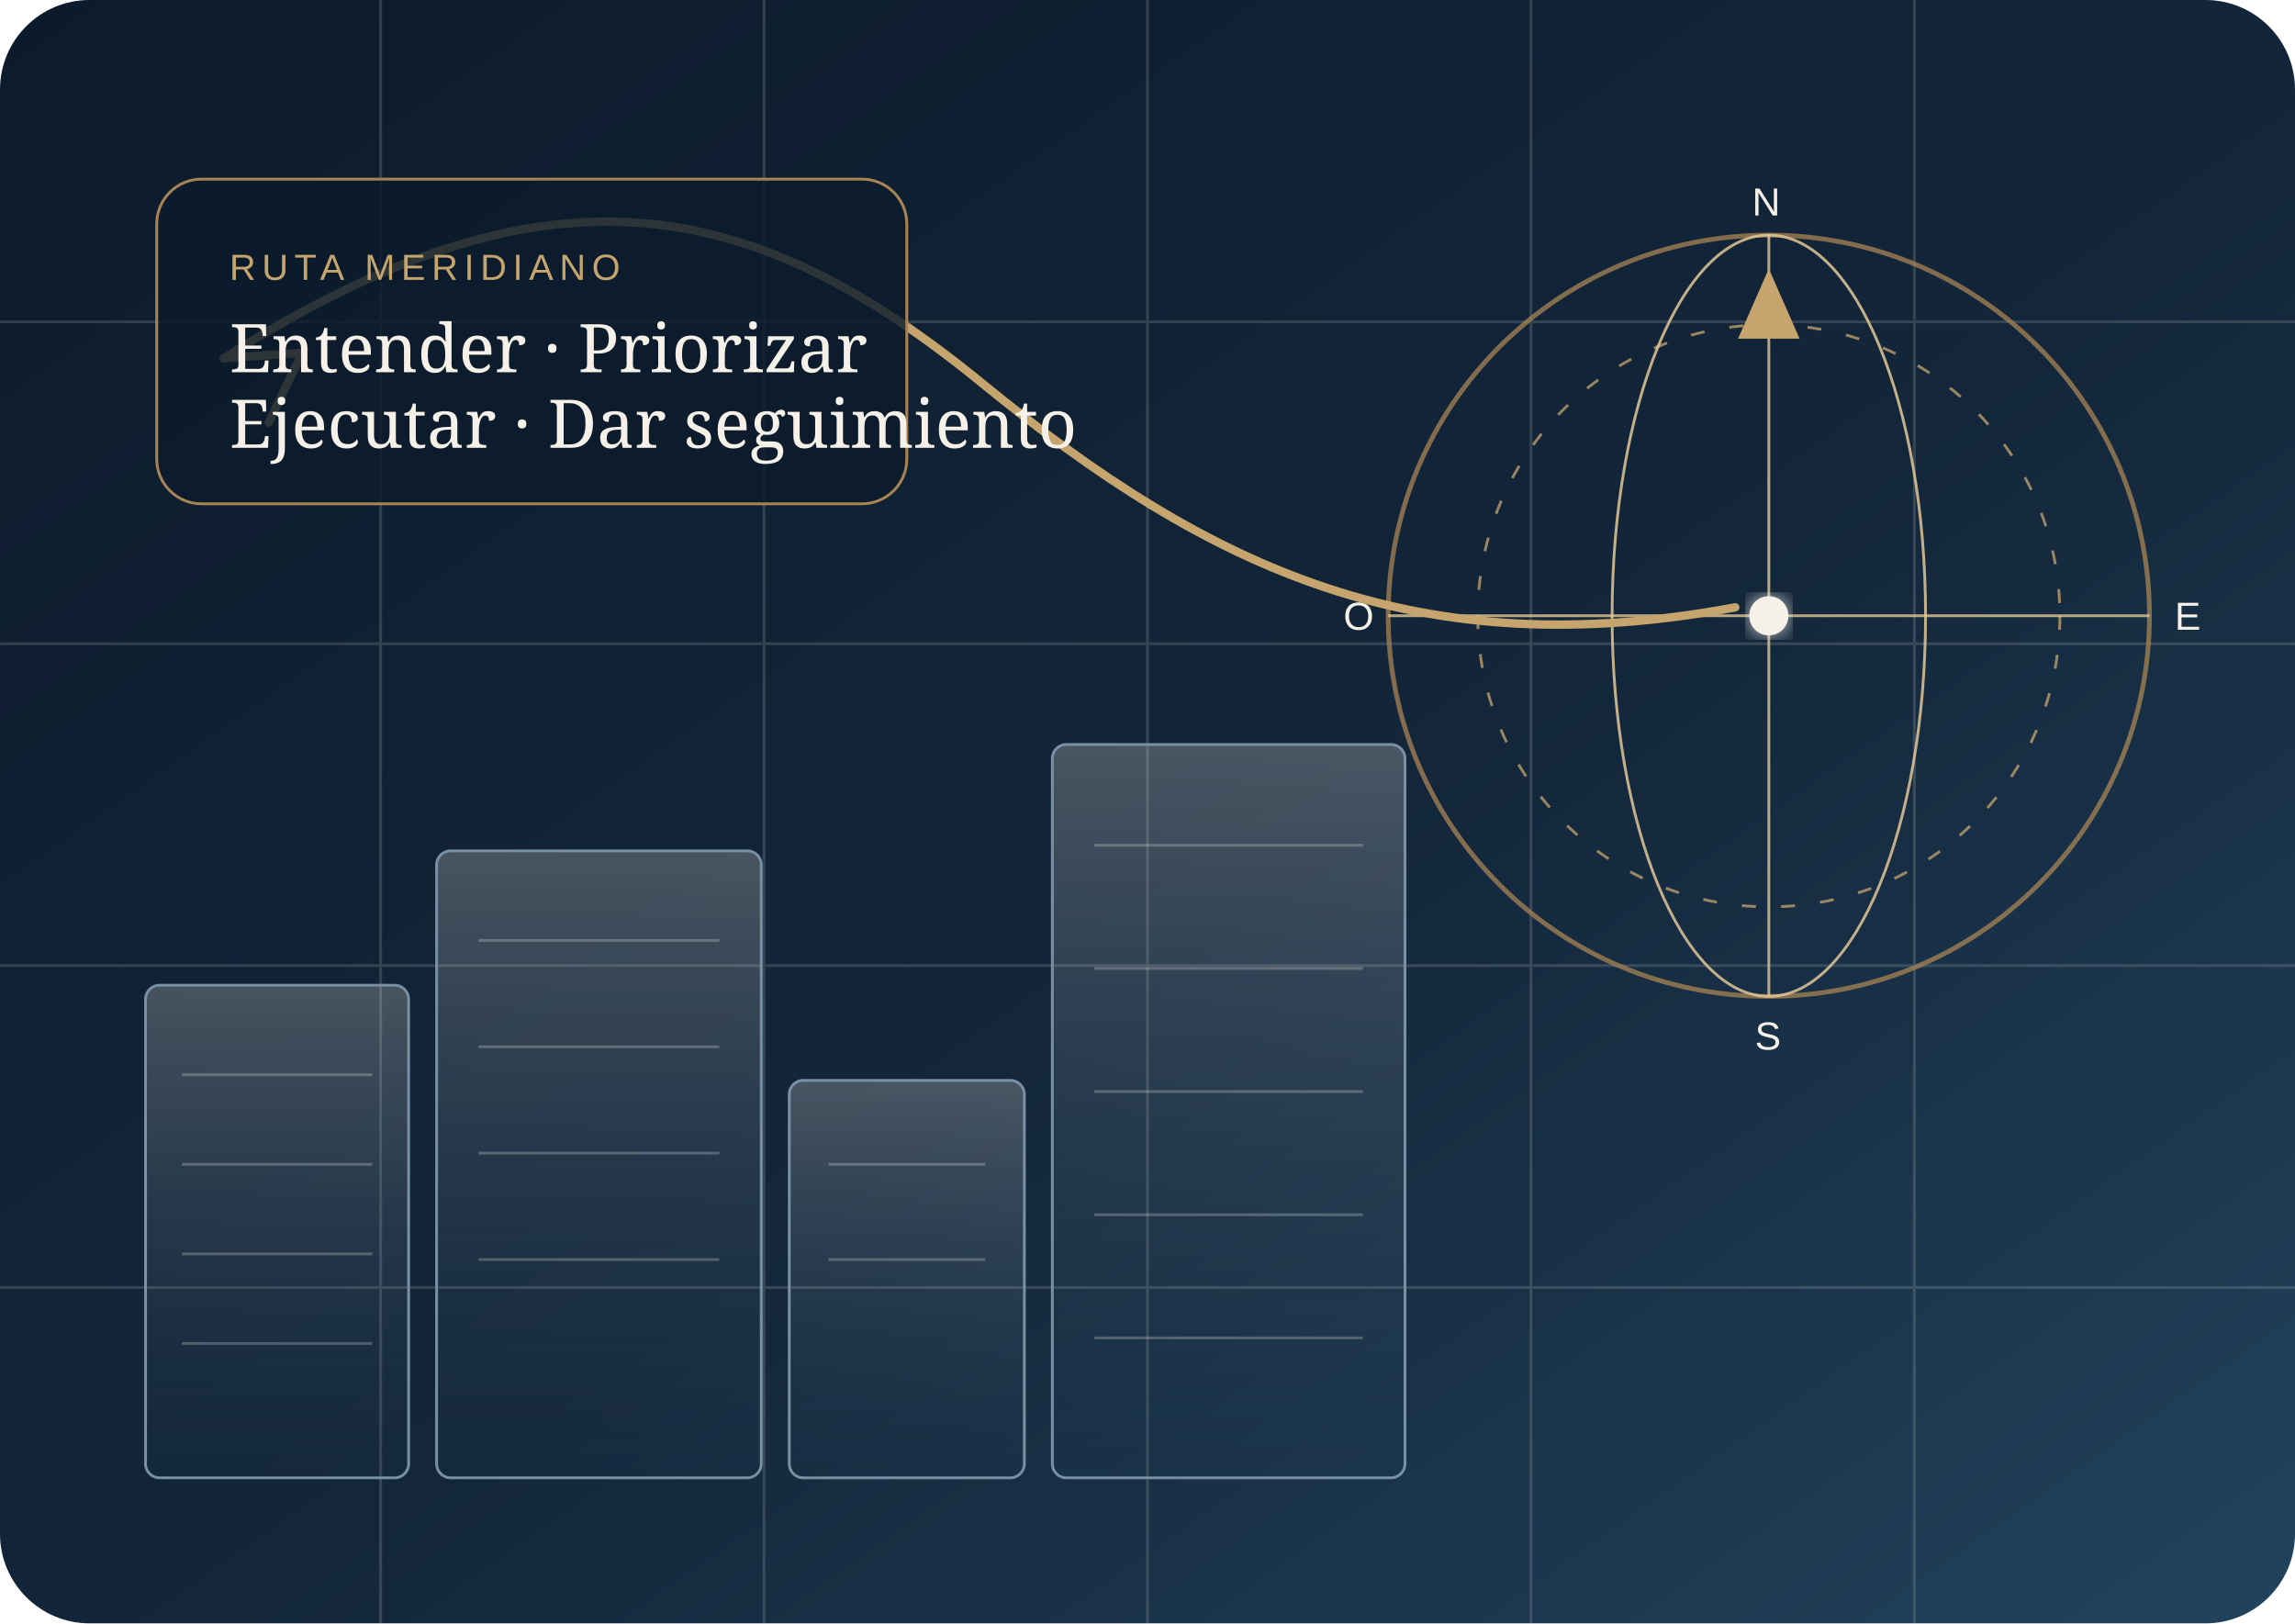
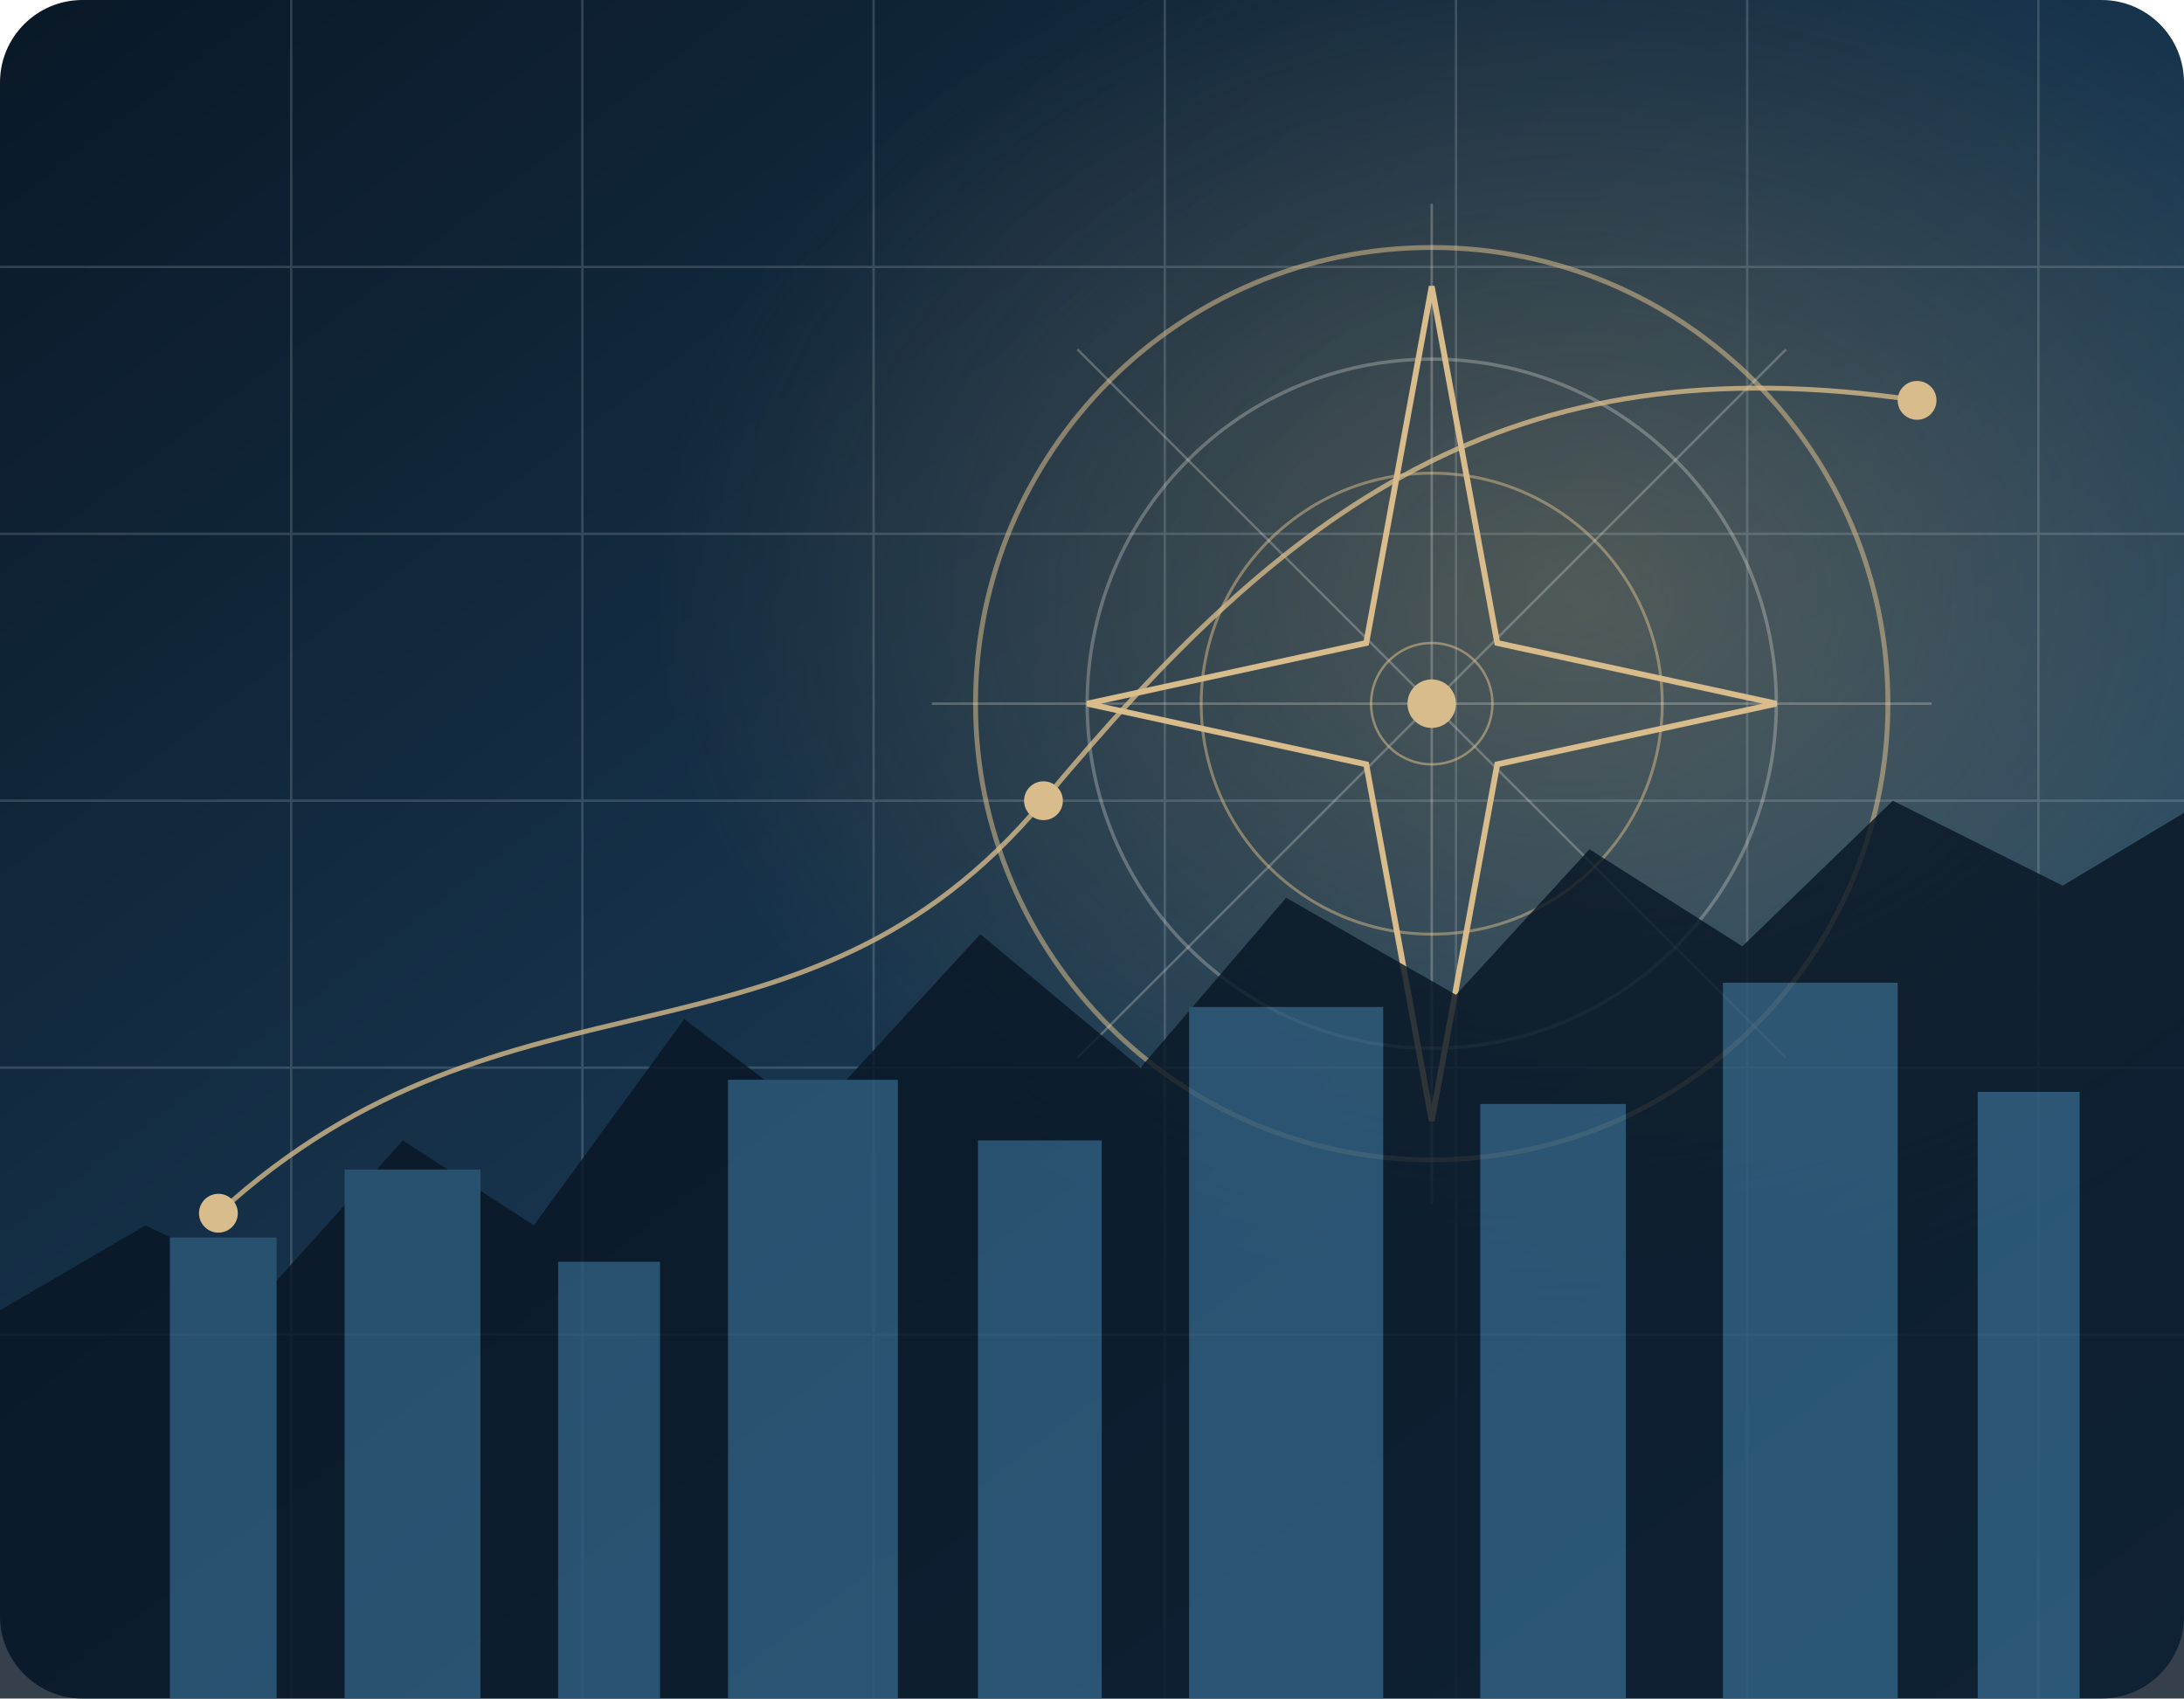
- <svg xmlns="http://www.w3.org/2000/svg" viewBox="0 0 820 580" role="img" aria-labelledby="title desc">
+ <svg xmlns="http://www.w3.org/2000/svg" viewBox="0 0 900 700" role="img" aria-labelledby="title desc">
  <defs>
    <linearGradient id="bg" x1="0" y1="0" x2="1" y2="1">
-       <stop offset="0" stop-color="#0c1b2b" />
-       <stop offset=".55" stop-color="#13263a" />
-       <stop offset="1" stop-color="#21435d" />
+       <stop stop-color="#0A1827" />
+       <stop offset=".52" stop-color="#17354E" />
+       <stop offset="1" stop-color="#2C5878" />
    </linearGradient>
-     <linearGradient id="glass" x1="0" y1="0" x2="0" y2="1">
-       <stop offset="0" stop-color="#f5f1e8" stop-opacity=".24" />
-       <stop offset="1" stop-color="#2c5878" stop-opacity=".05" />
-     </linearGradient>
-     <filter id="glow">
-       <feGaussianBlur stdDeviation="4" result="b" />
-       <feMerge>
-         <feMergeNode in="b" />
-         <feMergeNode in="SourceGraphic" />
-       </feMerge>
-     </filter>
+     <radialGradient id="glow" cx="72%" cy="35%" r="42%">
+       <stop stop-color="#C9A76D" stop-opacity=".32" />
+       <stop offset="1" stop-color="#C9A76D" stop-opacity="0" />
+     </radialGradient>
  </defs>
-   <rect width="820" height="580" rx="32" fill="url(#bg)" />
-   <g opacity=".16" stroke="#f5f1e8">
-     <path d="M0 115h820M0 230h820M0 345h820M0 460h820" />
-     <path d="M136 0v580M273 0v580M410 0v580M547 0v580M684 0v580" />
+   <rect width="900" height="700" rx="34" fill="url(#bg)" />
+   <rect width="900" height="700" rx="34" fill="url(#glow)" />
+   <g opacity=".18" stroke="#D8E2E8" stroke-width="1">
+     <path d="M0 110H900M0 220H900M0 330H900M0 440H900M0 550H900" />
+     <path d="M120 0V700M240 0V700M360 0V700M480 0V700M600 0V700M720 0V700M840 0V700" />
  </g>
-   <g transform="translate(482 70)">
-     <circle cx="150" cy="150" r="136" fill="none" stroke="#a88454" stroke-width="1.7" opacity=".75" />
-     <circle cx="150" cy="150" r="104" fill="none" stroke="#c5a46d" stroke-dasharray="5 9" opacity=".75" />
-     <ellipse cx="150" cy="150" rx="56" ry="136" fill="none" stroke="#e2c796" opacity=".85" />
-     <path d="M14 150h272M150 14v272" stroke="#e2c796" opacity=".8" />
-     <path d="M150 26l11 25h-22z" fill="#c5a46d" />
-     <circle cx="150" cy="150" r="7" fill="#f5f1e8" filter="url(#glow)" />
-     <text x="144" y="7" font-family="Arial" font-size="14" fill="#f5f1e8">N</text>
-     <text x="295" y="155" font-family="Arial" font-size="14" fill="#f5f1e8">E</text>
-     <text x="145" y="305" font-family="Arial" font-size="14" fill="#f5f1e8">S</text>
-     <text x="-2" y="155" font-family="Arial" font-size="14" fill="#f5f1e8">O</text>
+   <g transform="translate(590 290)" fill="none">
+     <circle r="188" stroke="#D9BC8B" stroke-width="2" opacity=".55" />
+     <circle r="142" stroke="#F5F1E8" stroke-width="1.4" opacity=".28" />
+     <circle r="95" stroke="#D9BC8B" stroke-width="1.2" opacity=".5" />
+     <path d="M0-206V206M-206 0H206M-146-146L146 146M146-146L-146 146" stroke="#F5F1E8" opacity=".26" />
+     <path d="M0-172L27-25 142 0 27 25 0 172-27 25-142 0-27-25Z" stroke="#D9BC8B" stroke-width="2.4" />
+     <circle r="10" fill="#D9BC8B" />
+     <circle r="25" stroke="#D9BC8B" opacity=".55" />
  </g>
-   <g transform="translate(52 266)">
-     <rect x="0" y="86" width="94" height="176" rx="5" fill="url(#glass)" stroke="#7890a3" />
-     <rect x="104" y="38" width="116" height="224" rx="5" fill="url(#glass)" stroke="#7890a3" />
-     <rect x="230" y="120" width="84" height="142" rx="5" fill="url(#glass)" stroke="#7890a3" />
-     <rect x="324" y="0" width="126" height="262" rx="5" fill="url(#glass)" stroke="#7890a3" />
-     <path d="M13 118h68M13 150h68M13 182h68M13 214h68M119 70h86M119 108h86M119 146h86M119 184h86M244 150h56M244 184h56M339 36h96M339 80h96M339 124h96M339 168h96M339 212h96" stroke="#f5f1e8" opacity=".25" />
+   <g fill="none" stroke="#D9BC8B" stroke-width="2">
+     <path d="M90 500C210 390 330 450 430 330S620 140 790 165" opacity=".78" />
+     <circle cx="90" cy="500" r="7" fill="#D9BC8B" />
+     <circle cx="430" cy="330" r="7" fill="#D9BC8B" />
+     <circle cx="790" cy="165" r="7" fill="#D9BC8B" />
  </g>
-   <g fill="none" stroke="#c5a46d" stroke-width="3" stroke-linecap="round">
-     <path d="M80 128C196 54 269 70 351 137S507 238 620 217" />
-     <path d="M80 128l28-2-12 25" />
-   </g>
-   <g font-family="Arial, sans-serif">
-     <rect x="56" y="64" width="268" height="116" rx="16" fill="#0c1b2b" fill-opacity=".82" stroke="#a88454" />
-     <text x="82" y="100" font-size="13" letter-spacing="2.2" fill="#c5a46d">RUTA MERIDIANO</text>
-     <text x="82" y="133" font-family="Georgia, serif" font-size="24" fill="#f5f1e8">Entender · Priorizar</text>
-     <text x="82" y="160" font-family="Georgia, serif" font-size="24" fill="#f5f1e8">Ejecutar · Dar seguimiento</text>
+   <g opacity=".82">
+     <path d="M0 540L60 505 112 530 166 470 220 505 282 420 335 460 404 385 470 440 530 370 600 410 655 350 718 390 780 330 850 365 900 335V700H0Z" fill="#091624" />
+     <g fill="#2C5878">
+       <path d="M70 510h44v190H70zM142 482h56v218h-56zM230 520h42v180h-42zM300 445h70v255h-70zM403 470h51v230h-51zM490 415h80v285h-80zM610 455h60v245h-60zM710 405h72v295h-72zM815 450h42v250h-42z" />
+     </g>
  </g>
</svg>
